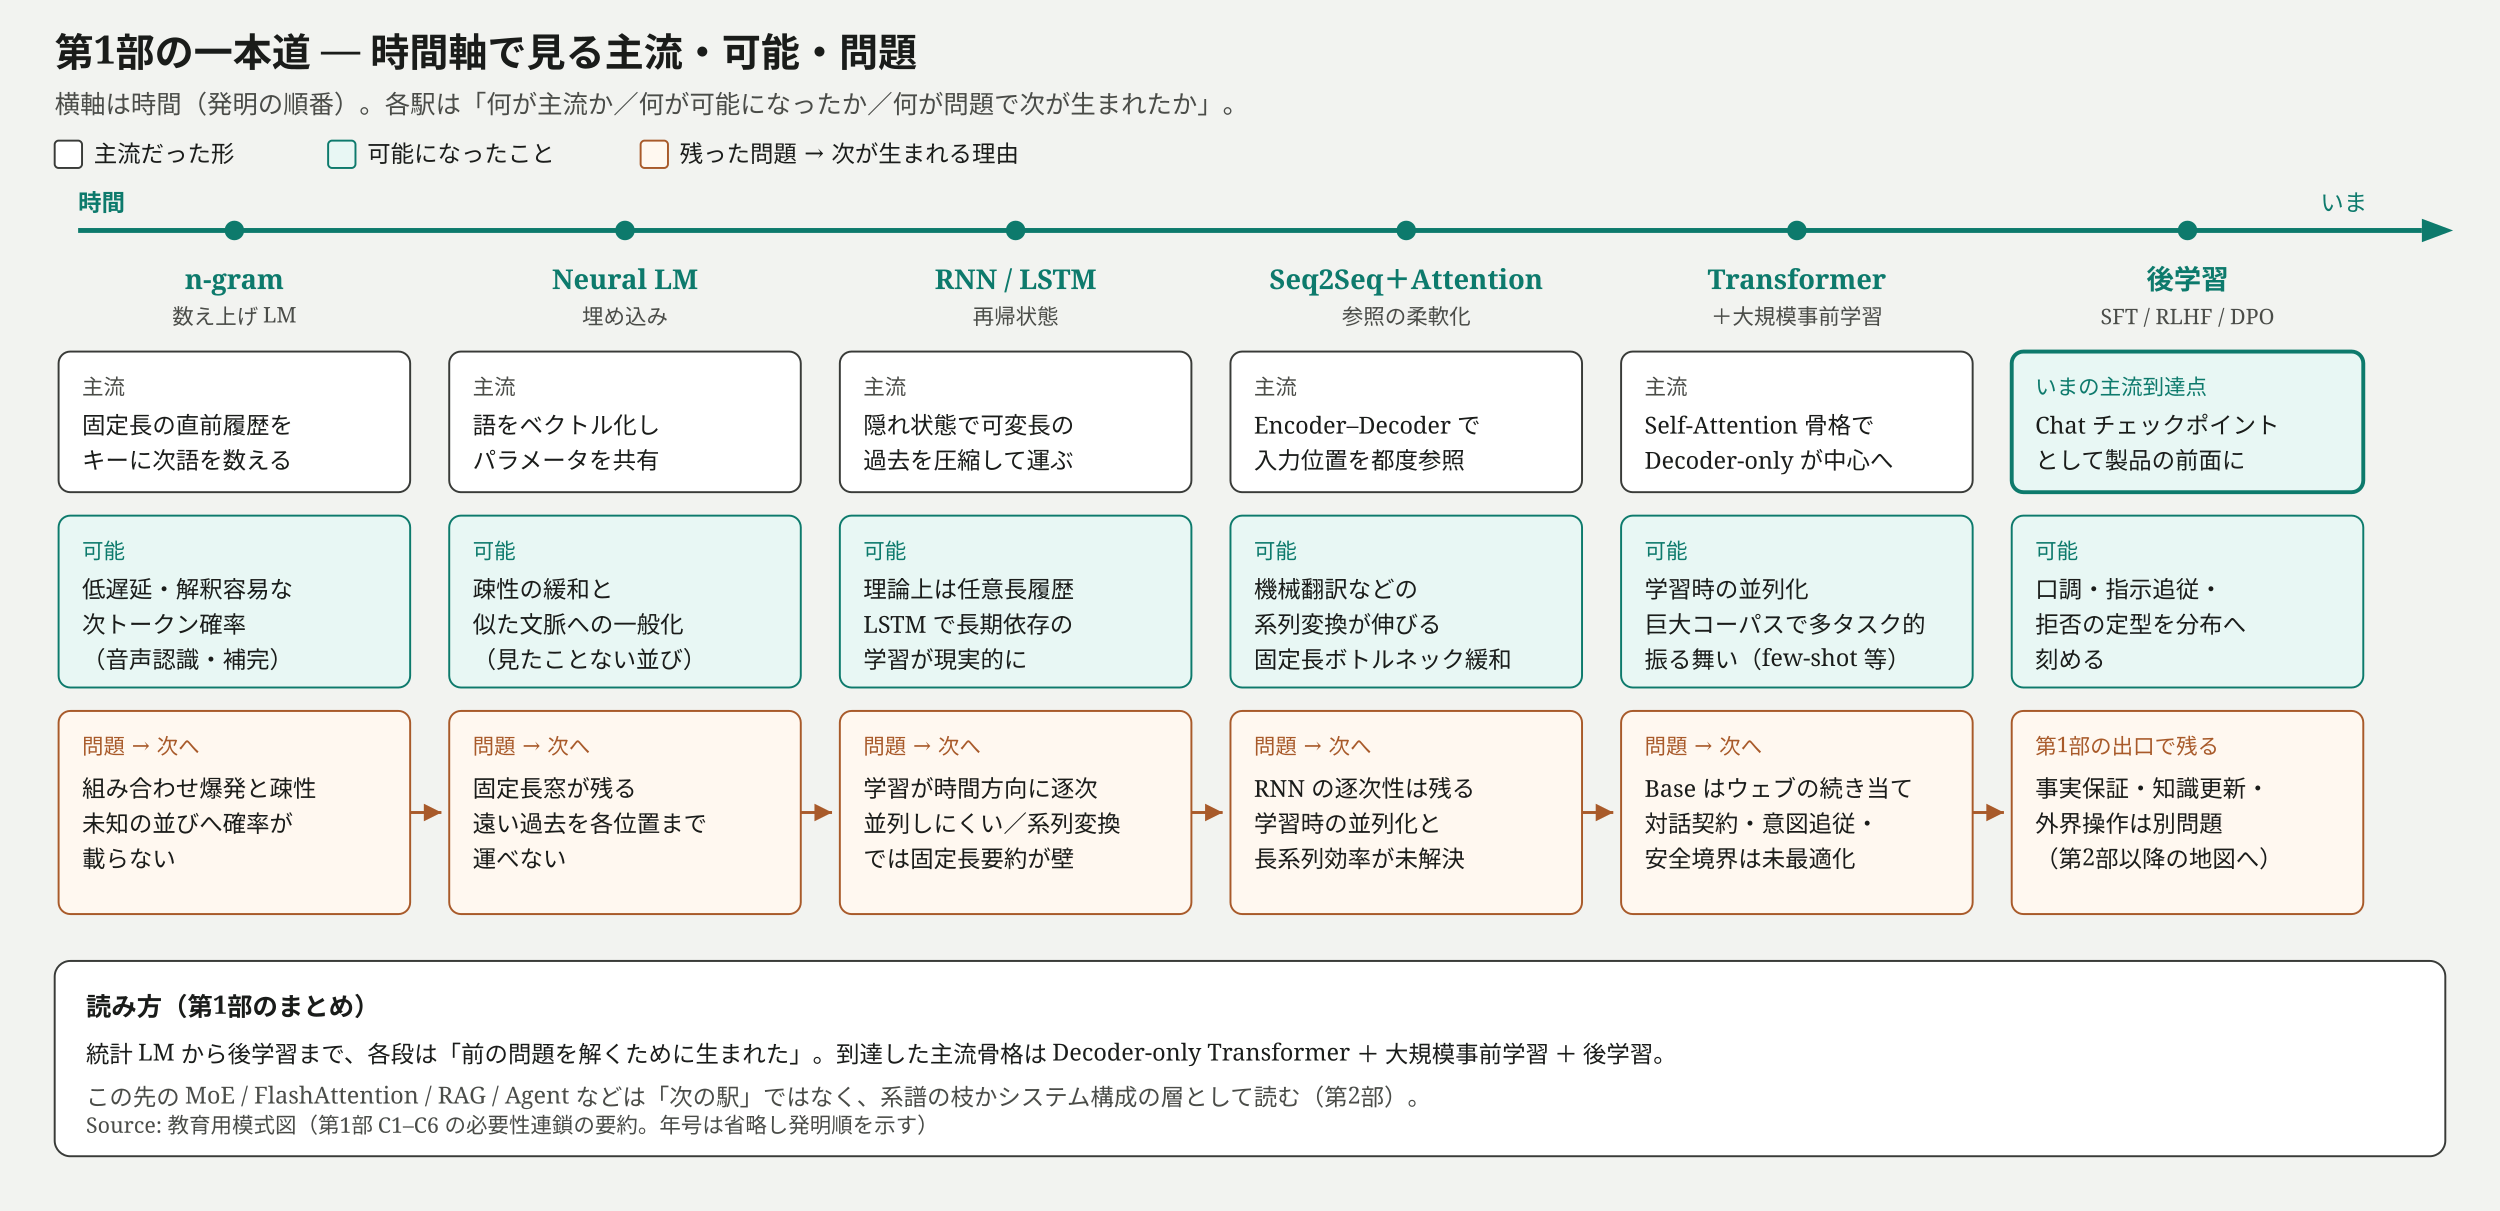
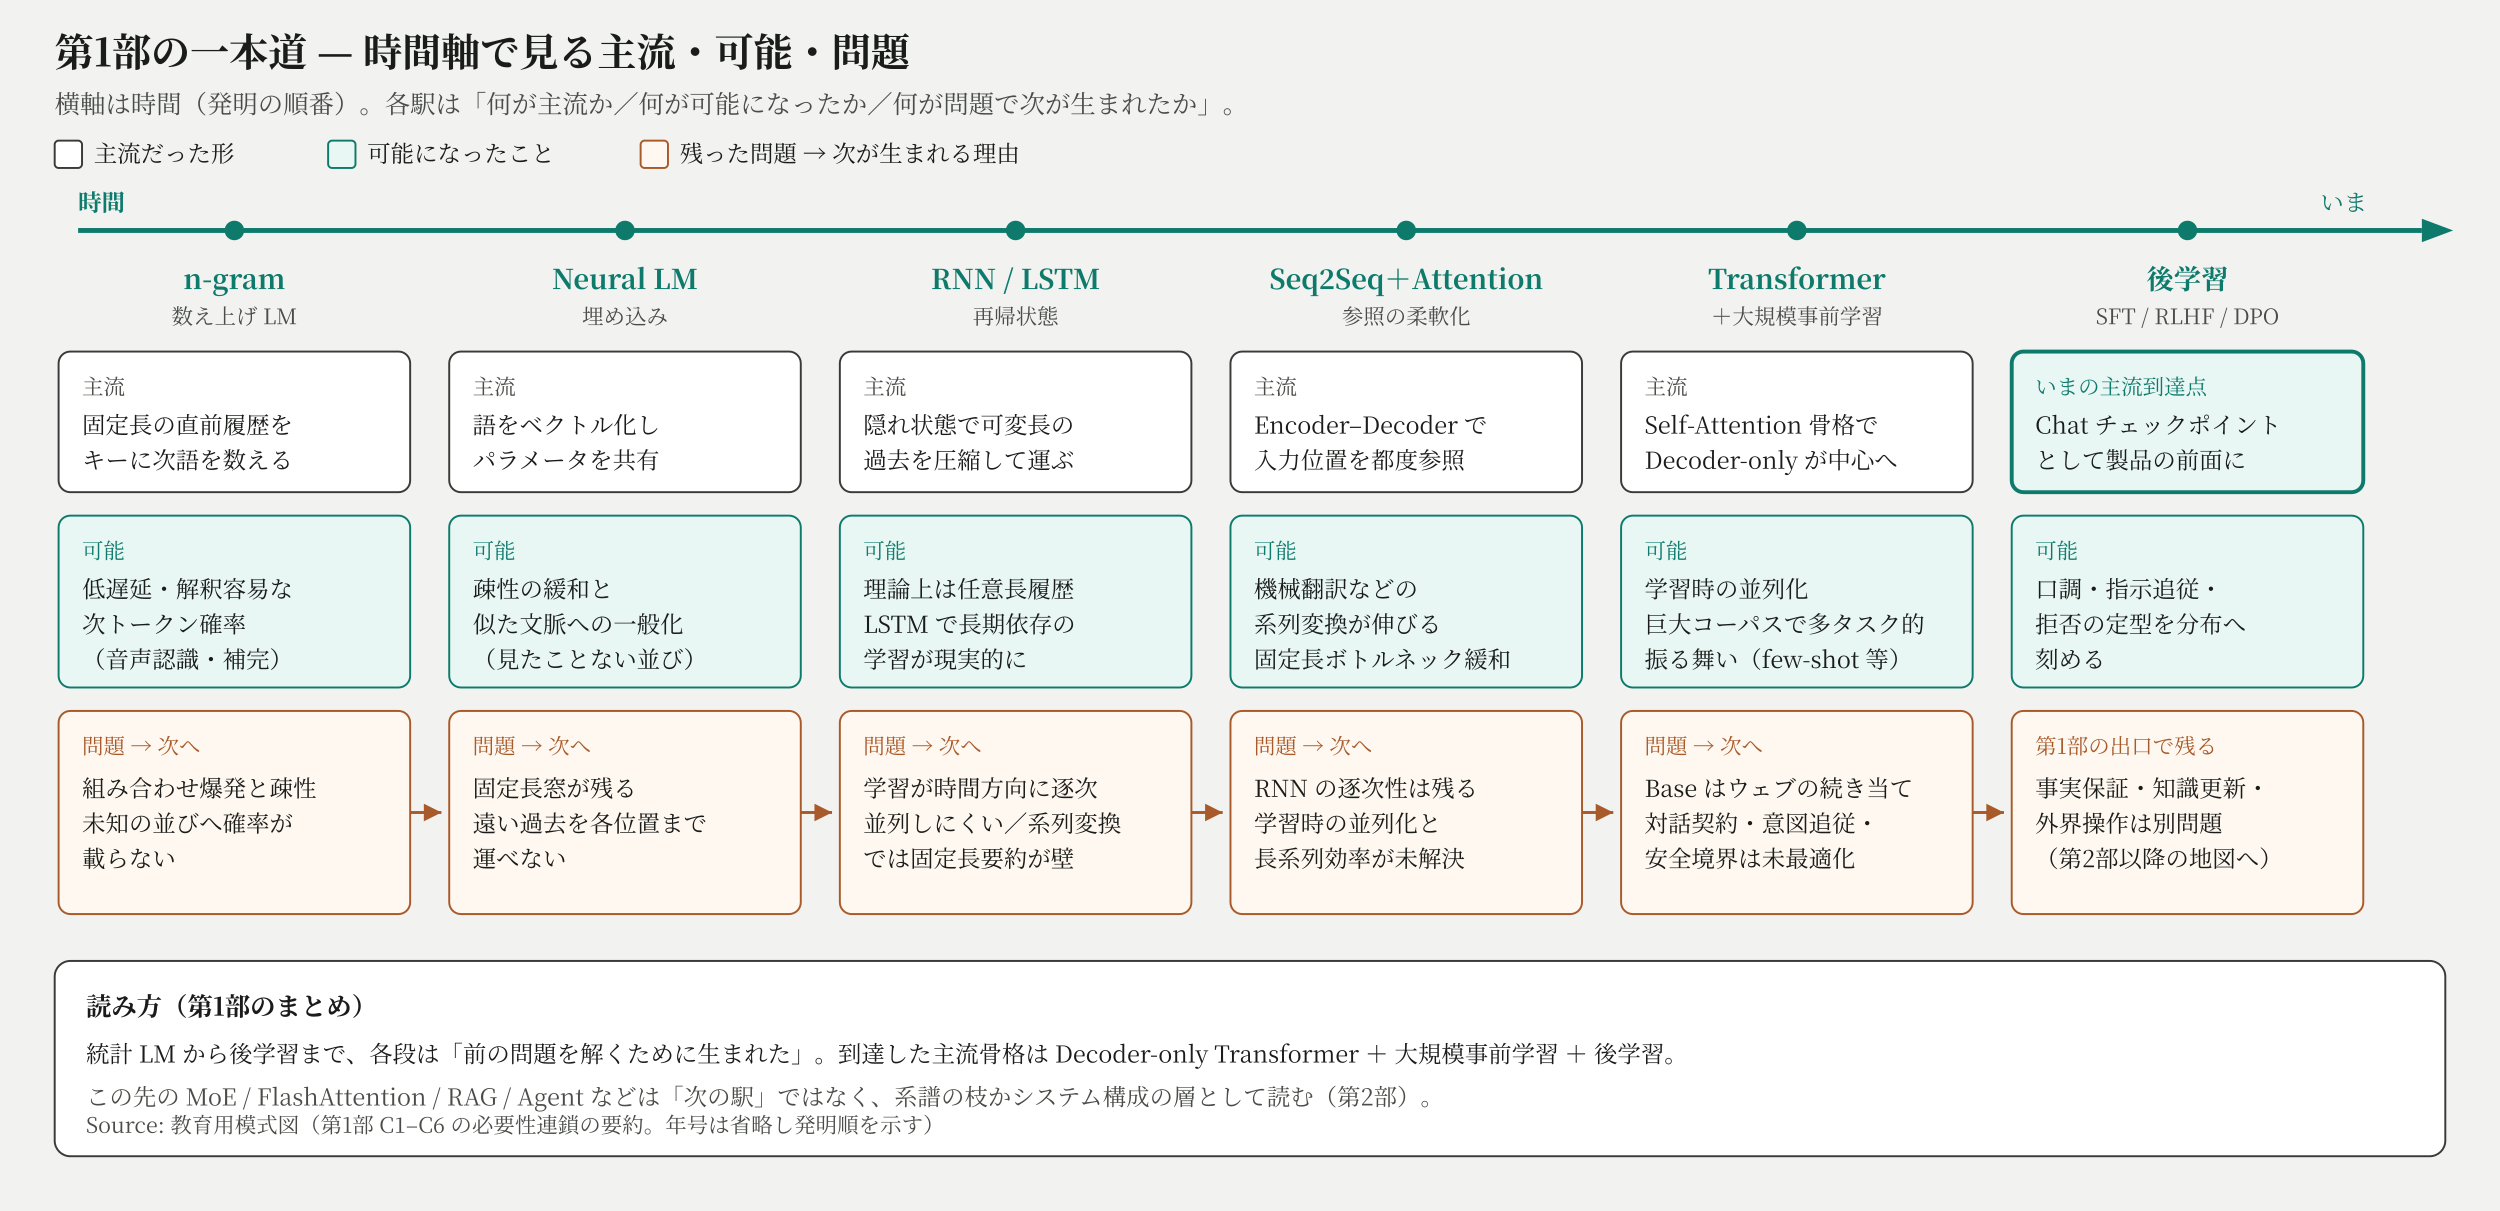
<svg xmlns="http://www.w3.org/2000/svg" width="1280" height="620" viewBox="0 0 1280 620" role="img" aria-label="Part1 evolution timeline">
  <rect width="1280" height="620" fill="#f2f3f0" />
-   <text x="28" y="34" fill="#1a1c1a" font-family="Georgia, 'Noto Serif JP', serif" font-size="20" font-weight="600">第1部の一本道 — 時間軸で見る主流・可能・問題</text>
-   <text x="28" y="58" fill="#4a4c48" font-family="Georgia, 'Noto Serif JP', serif" font-size="13">横軸は時間（発明の順番）。各駅は「何が主流か／何が可能になったか／何が問題で次が生まれたか」。</text>
-   <g font-family="Georgia, 'Noto Serif JP', serif" font-size="12">
+   <text x="28" y="34" fill="#1a1c1a" font-family="'Noto Serif CJK JP', 'Noto Sans CJK JP', 'Hiragino Mincho ProN', Georgia, serif" font-size="20" font-weight="600">第1部の一本道 — 時間軸で見る主流・可能・問題</text>
+   <text x="28" y="58" fill="#4a4c48" font-family="'Noto Serif CJK JP', 'Noto Sans CJK JP', 'Hiragino Mincho ProN', Georgia, serif" font-size="13">横軸は時間（発明の順番）。各駅は「何が主流か／何が可能になったか／何が問題で次が生まれたか」。</text>
+   <g font-family="'Noto Serif CJK JP', 'Noto Sans CJK JP', 'Hiragino Mincho ProN', Georgia, serif" font-size="12">
    <rect x="28" y="72" width="14" height="14" rx="2" fill="#fff" stroke="#393b38" />
    <text x="48" y="83" fill="#1a1c1a">主流だった形</text>
    <rect x="168" y="72" width="14" height="14" rx="2" fill="#e8f7f4" stroke="#0d7a6c" />
    <text x="188" y="83" fill="#1a1c1a">可能になったこと</text>
    <rect x="328" y="72" width="14" height="14" rx="2" fill="#fff8f0" stroke="#a85a2a" />
    <text x="348" y="83" fill="#1a1c1a">残った問題 → 次が生まれる理由</text>
  </g>
  <line x1="40" y1="118" x2="1240" y2="118" stroke="#0d7a6c" stroke-width="2.5" />
  <polygon points="1240,112 1256,118 1240,124" fill="#0d7a6c" />
-   <text x="40" y="108" fill="#0d7a6c" font-family="Georgia, 'Noto Serif JP', serif" font-size="12" font-weight="600">時間</text>
-   <text x="1188" y="108" fill="#0d7a6c" font-family="Georgia, 'Noto Serif JP', serif" font-size="12">いま</text>
+   <text x="40" y="108" fill="#0d7a6c" font-family="'Noto Serif CJK JP', 'Noto Sans CJK JP', 'Hiragino Mincho ProN', Georgia, serif" font-size="12" font-weight="600">時間</text>
+   <text x="1188" y="108" fill="#0d7a6c" font-family="'Noto Serif CJK JP', 'Noto Sans CJK JP', 'Hiragino Mincho ProN', Georgia, serif" font-size="12">いま</text>
  <g fill="#0d7a6c">
    <circle cx="120" cy="118" r="5" />
    <circle cx="320" cy="118" r="5" />
    <circle cx="520" cy="118" r="5" />
    <circle cx="720" cy="118" r="5" />
    <circle cx="920" cy="118" r="5" />
    <circle cx="1120" cy="118" r="5" />
  </g>
-   <g font-family="Georgia, 'Noto Serif JP', serif">
+   <g font-family="'Noto Serif CJK JP', 'Noto Sans CJK JP', 'Hiragino Mincho ProN', Georgia, serif">
    <text x="120" y="148" text-anchor="middle" fill="#0d7a6c" font-size="14" font-weight="600">n-gram</text>
    <text x="120" y="166" text-anchor="middle" fill="#4a4c48" font-size="11">数え上げ LM</text>
    <rect x="30" y="180" width="180" height="72" rx="6" fill="#fff" stroke="#393b38" />
    <text x="42" y="202" fill="#4a4c48" font-size="11">主流</text>
    <text x="42" y="222" fill="#1a1c1a" font-size="12">固定長の直前履歴を</text>
    <text x="42" y="240" fill="#1a1c1a" font-size="12">キーに次語を数える</text>
    <rect x="30" y="264" width="180" height="88" rx="6" fill="#e8f7f4" stroke="#0d7a6c" />
    <text x="42" y="286" fill="#0d7a6c" font-size="11">可能</text>
    <text x="42" y="306" fill="#1a1c1a" font-size="12">低遅延・解釈容易な</text>
    <text x="42" y="324" fill="#1a1c1a" font-size="12">次トークン確率</text>
    <text x="42" y="342" fill="#1a1c1a" font-size="12">（音声認識・補完）</text>
    <rect x="30" y="364" width="180" height="104" rx="6" fill="#fff8f0" stroke="#a85a2a" />
    <text x="42" y="386" fill="#a85a2a" font-size="11">問題 → 次へ</text>
    <text x="42" y="408" fill="#1a1c1a" font-size="12">組み合わせ爆発と疎性</text>
    <text x="42" y="426" fill="#1a1c1a" font-size="12">未知の並びへ確率が</text>
    <text x="42" y="444" fill="#1a1c1a" font-size="12">載らない</text>
  </g>
-   <g font-family="Georgia, 'Noto Serif JP', serif">
+   <g font-family="'Noto Serif CJK JP', 'Noto Sans CJK JP', 'Hiragino Mincho ProN', Georgia, serif">
    <text x="320" y="148" text-anchor="middle" fill="#0d7a6c" font-size="14" font-weight="600">Neural LM</text>
    <text x="320" y="166" text-anchor="middle" fill="#4a4c48" font-size="11">埋め込み</text>
    <rect x="230" y="180" width="180" height="72" rx="6" fill="#fff" stroke="#393b38" />
    <text x="242" y="202" fill="#4a4c48" font-size="11">主流</text>
    <text x="242" y="222" fill="#1a1c1a" font-size="12">語をベクトル化し</text>
    <text x="242" y="240" fill="#1a1c1a" font-size="12">パラメータを共有</text>
    <rect x="230" y="264" width="180" height="88" rx="6" fill="#e8f7f4" stroke="#0d7a6c" />
    <text x="242" y="286" fill="#0d7a6c" font-size="11">可能</text>
    <text x="242" y="306" fill="#1a1c1a" font-size="12">疎性の緩和と</text>
    <text x="242" y="324" fill="#1a1c1a" font-size="12">似た文脈への一般化</text>
    <text x="242" y="342" fill="#1a1c1a" font-size="12">（見たことない並び）</text>
    <rect x="230" y="364" width="180" height="104" rx="6" fill="#fff8f0" stroke="#a85a2a" />
    <text x="242" y="386" fill="#a85a2a" font-size="11">問題 → 次へ</text>
    <text x="242" y="408" fill="#1a1c1a" font-size="12">固定長窓が残る</text>
    <text x="242" y="426" fill="#1a1c1a" font-size="12">遠い過去を各位置まで</text>
    <text x="242" y="444" fill="#1a1c1a" font-size="12">運べない</text>
  </g>
-   <g font-family="Georgia, 'Noto Serif JP', serif">
+   <g font-family="'Noto Serif CJK JP', 'Noto Sans CJK JP', 'Hiragino Mincho ProN', Georgia, serif">
    <text x="520" y="148" text-anchor="middle" fill="#0d7a6c" font-size="14" font-weight="600">RNN / LSTM</text>
    <text x="520" y="166" text-anchor="middle" fill="#4a4c48" font-size="11">再帰状態</text>
    <rect x="430" y="180" width="180" height="72" rx="6" fill="#fff" stroke="#393b38" />
    <text x="442" y="202" fill="#4a4c48" font-size="11">主流</text>
    <text x="442" y="222" fill="#1a1c1a" font-size="12">隠れ状態で可変長の</text>
    <text x="442" y="240" fill="#1a1c1a" font-size="12">過去を圧縮して運ぶ</text>
    <rect x="430" y="264" width="180" height="88" rx="6" fill="#e8f7f4" stroke="#0d7a6c" />
    <text x="442" y="286" fill="#0d7a6c" font-size="11">可能</text>
    <text x="442" y="306" fill="#1a1c1a" font-size="12">理論上は任意長履歴</text>
    <text x="442" y="324" fill="#1a1c1a" font-size="12">LSTM で長期依存の</text>
    <text x="442" y="342" fill="#1a1c1a" font-size="12">学習が現実的に</text>
    <rect x="430" y="364" width="180" height="104" rx="6" fill="#fff8f0" stroke="#a85a2a" />
    <text x="442" y="386" fill="#a85a2a" font-size="11">問題 → 次へ</text>
    <text x="442" y="408" fill="#1a1c1a" font-size="12">学習が時間方向に逐次</text>
    <text x="442" y="426" fill="#1a1c1a" font-size="12">並列しにくい／系列変換</text>
    <text x="442" y="444" fill="#1a1c1a" font-size="12">では固定長要約が壁</text>
  </g>
-   <g font-family="Georgia, 'Noto Serif JP', serif">
+   <g font-family="'Noto Serif CJK JP', 'Noto Sans CJK JP', 'Hiragino Mincho ProN', Georgia, serif">
    <text x="720" y="148" text-anchor="middle" fill="#0d7a6c" font-size="14" font-weight="600">Seq2Seq＋Attention</text>
    <text x="720" y="166" text-anchor="middle" fill="#4a4c48" font-size="11">参照の柔軟化</text>
    <rect x="630" y="180" width="180" height="72" rx="6" fill="#fff" stroke="#393b38" />
    <text x="642" y="202" fill="#4a4c48" font-size="11">主流</text>
    <text x="642" y="222" fill="#1a1c1a" font-size="12">Encoder–Decoder で</text>
    <text x="642" y="240" fill="#1a1c1a" font-size="12">入力位置を都度参照</text>
    <rect x="630" y="264" width="180" height="88" rx="6" fill="#e8f7f4" stroke="#0d7a6c" />
    <text x="642" y="286" fill="#0d7a6c" font-size="11">可能</text>
    <text x="642" y="306" fill="#1a1c1a" font-size="12">機械翻訳などの</text>
    <text x="642" y="324" fill="#1a1c1a" font-size="12">系列変換が伸びる</text>
    <text x="642" y="342" fill="#1a1c1a" font-size="12">固定長ボトルネック緩和</text>
    <rect x="630" y="364" width="180" height="104" rx="6" fill="#fff8f0" stroke="#a85a2a" />
    <text x="642" y="386" fill="#a85a2a" font-size="11">問題 → 次へ</text>
    <text x="642" y="408" fill="#1a1c1a" font-size="12">RNN の逐次性は残る</text>
    <text x="642" y="426" fill="#1a1c1a" font-size="12">学習時の並列化と</text>
    <text x="642" y="444" fill="#1a1c1a" font-size="12">長系列効率が未解決</text>
  </g>
-   <g font-family="Georgia, 'Noto Serif JP', serif">
+   <g font-family="'Noto Serif CJK JP', 'Noto Sans CJK JP', 'Hiragino Mincho ProN', Georgia, serif">
    <text x="920" y="148" text-anchor="middle" fill="#0d7a6c" font-size="14" font-weight="600">Transformer</text>
    <text x="920" y="166" text-anchor="middle" fill="#4a4c48" font-size="11">＋大規模事前学習</text>
    <rect x="830" y="180" width="180" height="72" rx="6" fill="#fff" stroke="#393b38" />
    <text x="842" y="202" fill="#4a4c48" font-size="11">主流</text>
    <text x="842" y="222" fill="#1a1c1a" font-size="12">Self-Attention 骨格で</text>
    <text x="842" y="240" fill="#1a1c1a" font-size="12">Decoder-only が中心へ</text>
    <rect x="830" y="264" width="180" height="88" rx="6" fill="#e8f7f4" stroke="#0d7a6c" />
    <text x="842" y="286" fill="#0d7a6c" font-size="11">可能</text>
    <text x="842" y="306" fill="#1a1c1a" font-size="12">学習時の並列化</text>
    <text x="842" y="324" fill="#1a1c1a" font-size="12">巨大コーパスで多タスク的</text>
    <text x="842" y="342" fill="#1a1c1a" font-size="12">振る舞い（few-shot 等）</text>
    <rect x="830" y="364" width="180" height="104" rx="6" fill="#fff8f0" stroke="#a85a2a" />
    <text x="842" y="386" fill="#a85a2a" font-size="11">問題 → 次へ</text>
    <text x="842" y="408" fill="#1a1c1a" font-size="12">Base はウェブの続き当て</text>
    <text x="842" y="426" fill="#1a1c1a" font-size="12">対話契約・意図追従・</text>
    <text x="842" y="444" fill="#1a1c1a" font-size="12">安全境界は未最適化</text>
  </g>
-   <g font-family="Georgia, 'Noto Serif JP', serif">
+   <g font-family="'Noto Serif CJK JP', 'Noto Sans CJK JP', 'Hiragino Mincho ProN', Georgia, serif">
    <text x="1120" y="148" text-anchor="middle" fill="#0d7a6c" font-size="14" font-weight="600">後学習</text>
    <text x="1120" y="166" text-anchor="middle" fill="#4a4c48" font-size="11">SFT / RLHF / DPO</text>
    <rect x="1030" y="180" width="180" height="72" rx="6" fill="#e8f7f4" stroke="#0d7a6c" stroke-width="2" />
    <text x="1042" y="202" fill="#0d7a6c" font-size="11">いまの主流到達点</text>
    <text x="1042" y="222" fill="#1a1c1a" font-size="12">Chat チェックポイント</text>
    <text x="1042" y="240" fill="#1a1c1a" font-size="12">として製品の前面に</text>
    <rect x="1030" y="264" width="180" height="88" rx="6" fill="#e8f7f4" stroke="#0d7a6c" />
    <text x="1042" y="286" fill="#0d7a6c" font-size="11">可能</text>
    <text x="1042" y="306" fill="#1a1c1a" font-size="12">口調・指示追従・</text>
    <text x="1042" y="324" fill="#1a1c1a" font-size="12">拒否の定型を分布へ</text>
    <text x="1042" y="342" fill="#1a1c1a" font-size="12">刻める</text>
    <rect x="1030" y="364" width="180" height="104" rx="6" fill="#fff8f0" stroke="#a85a2a" />
    <text x="1042" y="386" fill="#a85a2a" font-size="11">第1部の出口で残る</text>
    <text x="1042" y="408" fill="#1a1c1a" font-size="12">事実保証・知識更新・</text>
    <text x="1042" y="426" fill="#1a1c1a" font-size="12">外界操作は別問題</text>
    <text x="1042" y="444" fill="#1a1c1a" font-size="12">（第2部以降の地図へ）</text>
  </g>
  <defs>
    <marker id="arr" markerWidth="8" markerHeight="8" refX="6" refY="3" orient="auto">
      <path d="M0,0 L6,3 L0,6 Z" fill="#a85a2a" />
    </marker>
  </defs>
  <g stroke="#a85a2a" stroke-width="1.5" fill="none" marker-end="url(#arr)">
    <path d="M210 416 H226" />
    <path d="M410 416 H426" />
    <path d="M610 416 H626" />
    <path d="M810 416 H826" />
    <path d="M1010 416 H1026" />
  </g>
  <rect x="28" y="492" width="1224" height="100" rx="8" fill="#fff" stroke="#393b38" />
-   <text x="44" y="520" fill="#1a1c1a" font-family="Georgia, 'Noto Serif JP', serif" font-size="13" font-weight="600">読み方（第1部のまとめ）</text>
-   <text x="44" y="544" fill="#1a1c1a" font-family="Georgia, 'Noto Serif JP', serif" font-size="12">統計 LM から後学習まで、各段は「前の問題を解くために生まれた」。到達した主流骨格は Decoder-only Transformer ＋ 大規模事前学習 ＋ 後学習。</text>
-   <text x="44" y="566" fill="#4a4c48" font-family="Georgia, 'Noto Serif JP', serif" font-size="12">この先の MoE / FlashAttention / RAG / Agent などは「次の駅」ではなく、系譜の枝かシステム構成の層として読む（第2部）。</text>
-   <text x="44" y="580" fill="#4a4c48" font-family="Georgia, 'Noto Serif JP', serif" font-size="11">Source: 教育用模式図（第1部 C1–C6 の必要性連鎖の要約。年号は省略し発明順を示す）</text>
+   <text x="44" y="520" fill="#1a1c1a" font-family="'Noto Serif CJK JP', 'Noto Sans CJK JP', 'Hiragino Mincho ProN', Georgia, serif" font-size="13" font-weight="600">読み方（第1部のまとめ）</text>
+   <text x="44" y="544" fill="#1a1c1a" font-family="'Noto Serif CJK JP', 'Noto Sans CJK JP', 'Hiragino Mincho ProN', Georgia, serif" font-size="12">統計 LM から後学習まで、各段は「前の問題を解くために生まれた」。到達した主流骨格は Decoder-only Transformer ＋ 大規模事前学習 ＋ 後学習。</text>
+   <text x="44" y="566" fill="#4a4c48" font-family="'Noto Serif CJK JP', 'Noto Sans CJK JP', 'Hiragino Mincho ProN', Georgia, serif" font-size="12">この先の MoE / FlashAttention / RAG / Agent などは「次の駅」ではなく、系譜の枝かシステム構成の層として読む（第2部）。</text>
+   <text x="44" y="580" fill="#4a4c48" font-family="'Noto Serif CJK JP', 'Noto Sans CJK JP', 'Hiragino Mincho ProN', Georgia, serif" font-size="11">Source: 教育用模式図（第1部 C1–C6 の必要性連鎖の要約。年号は省略し発明順を示す）</text>
</svg>
